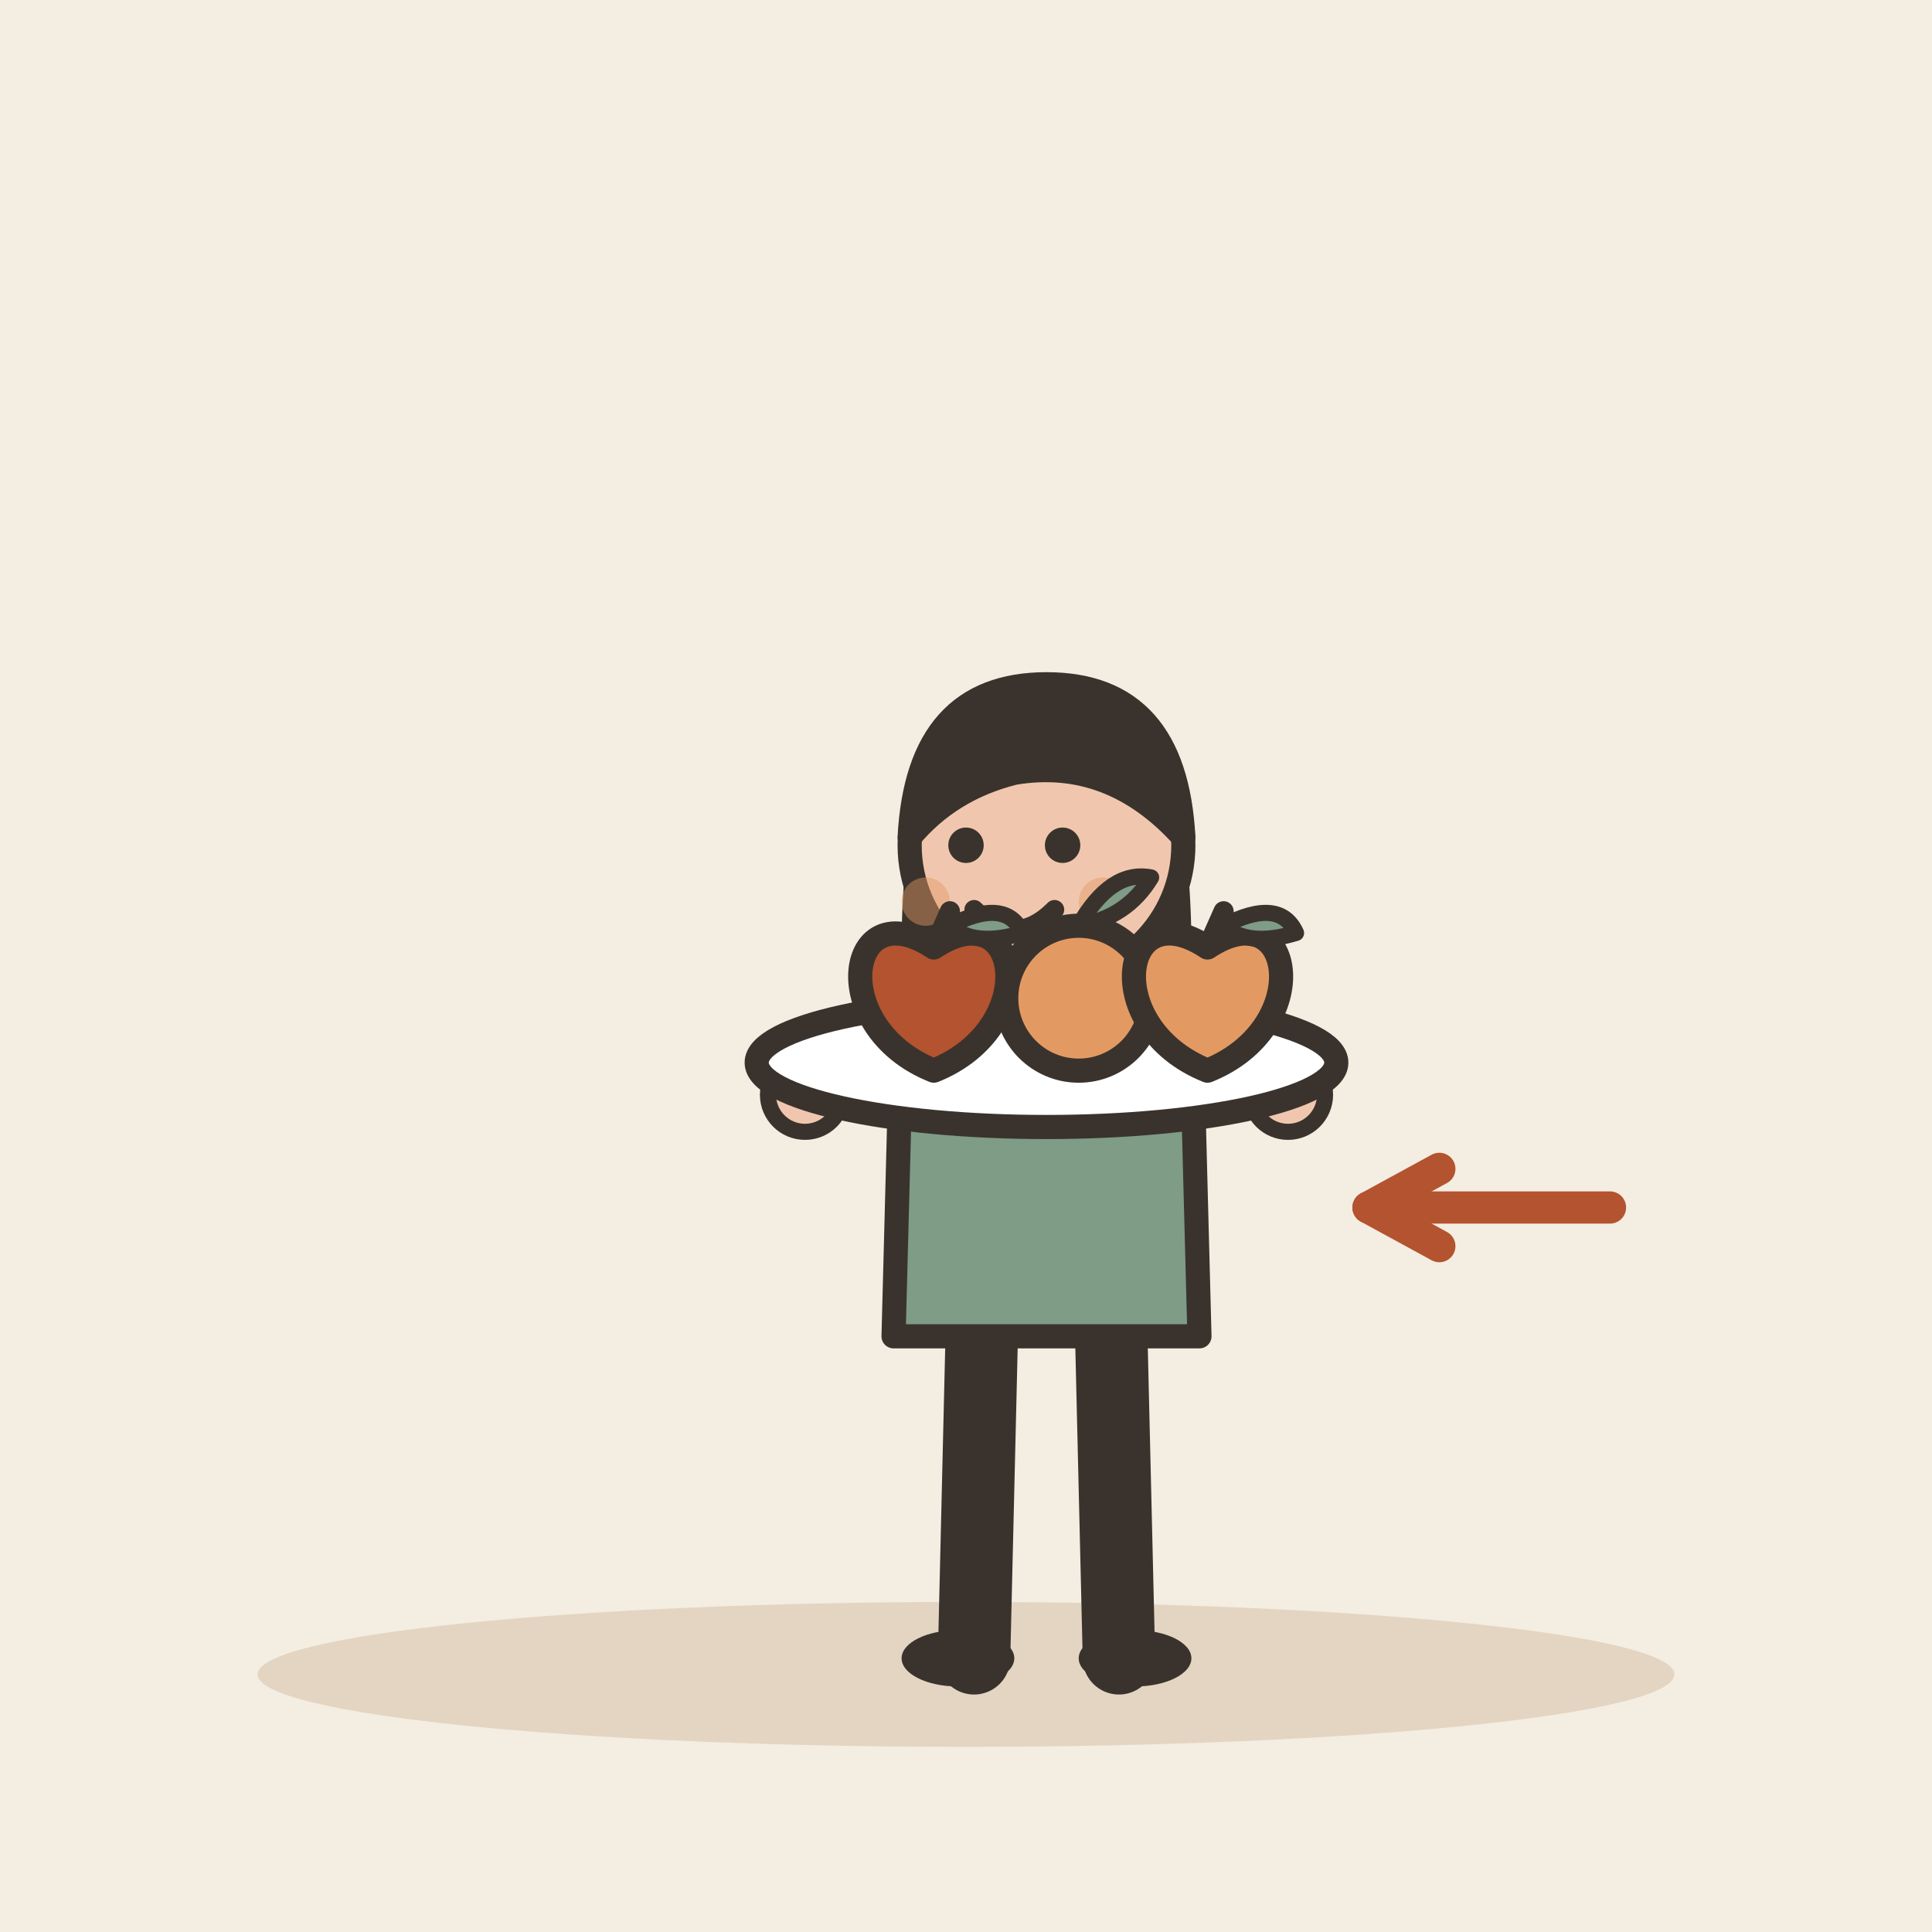
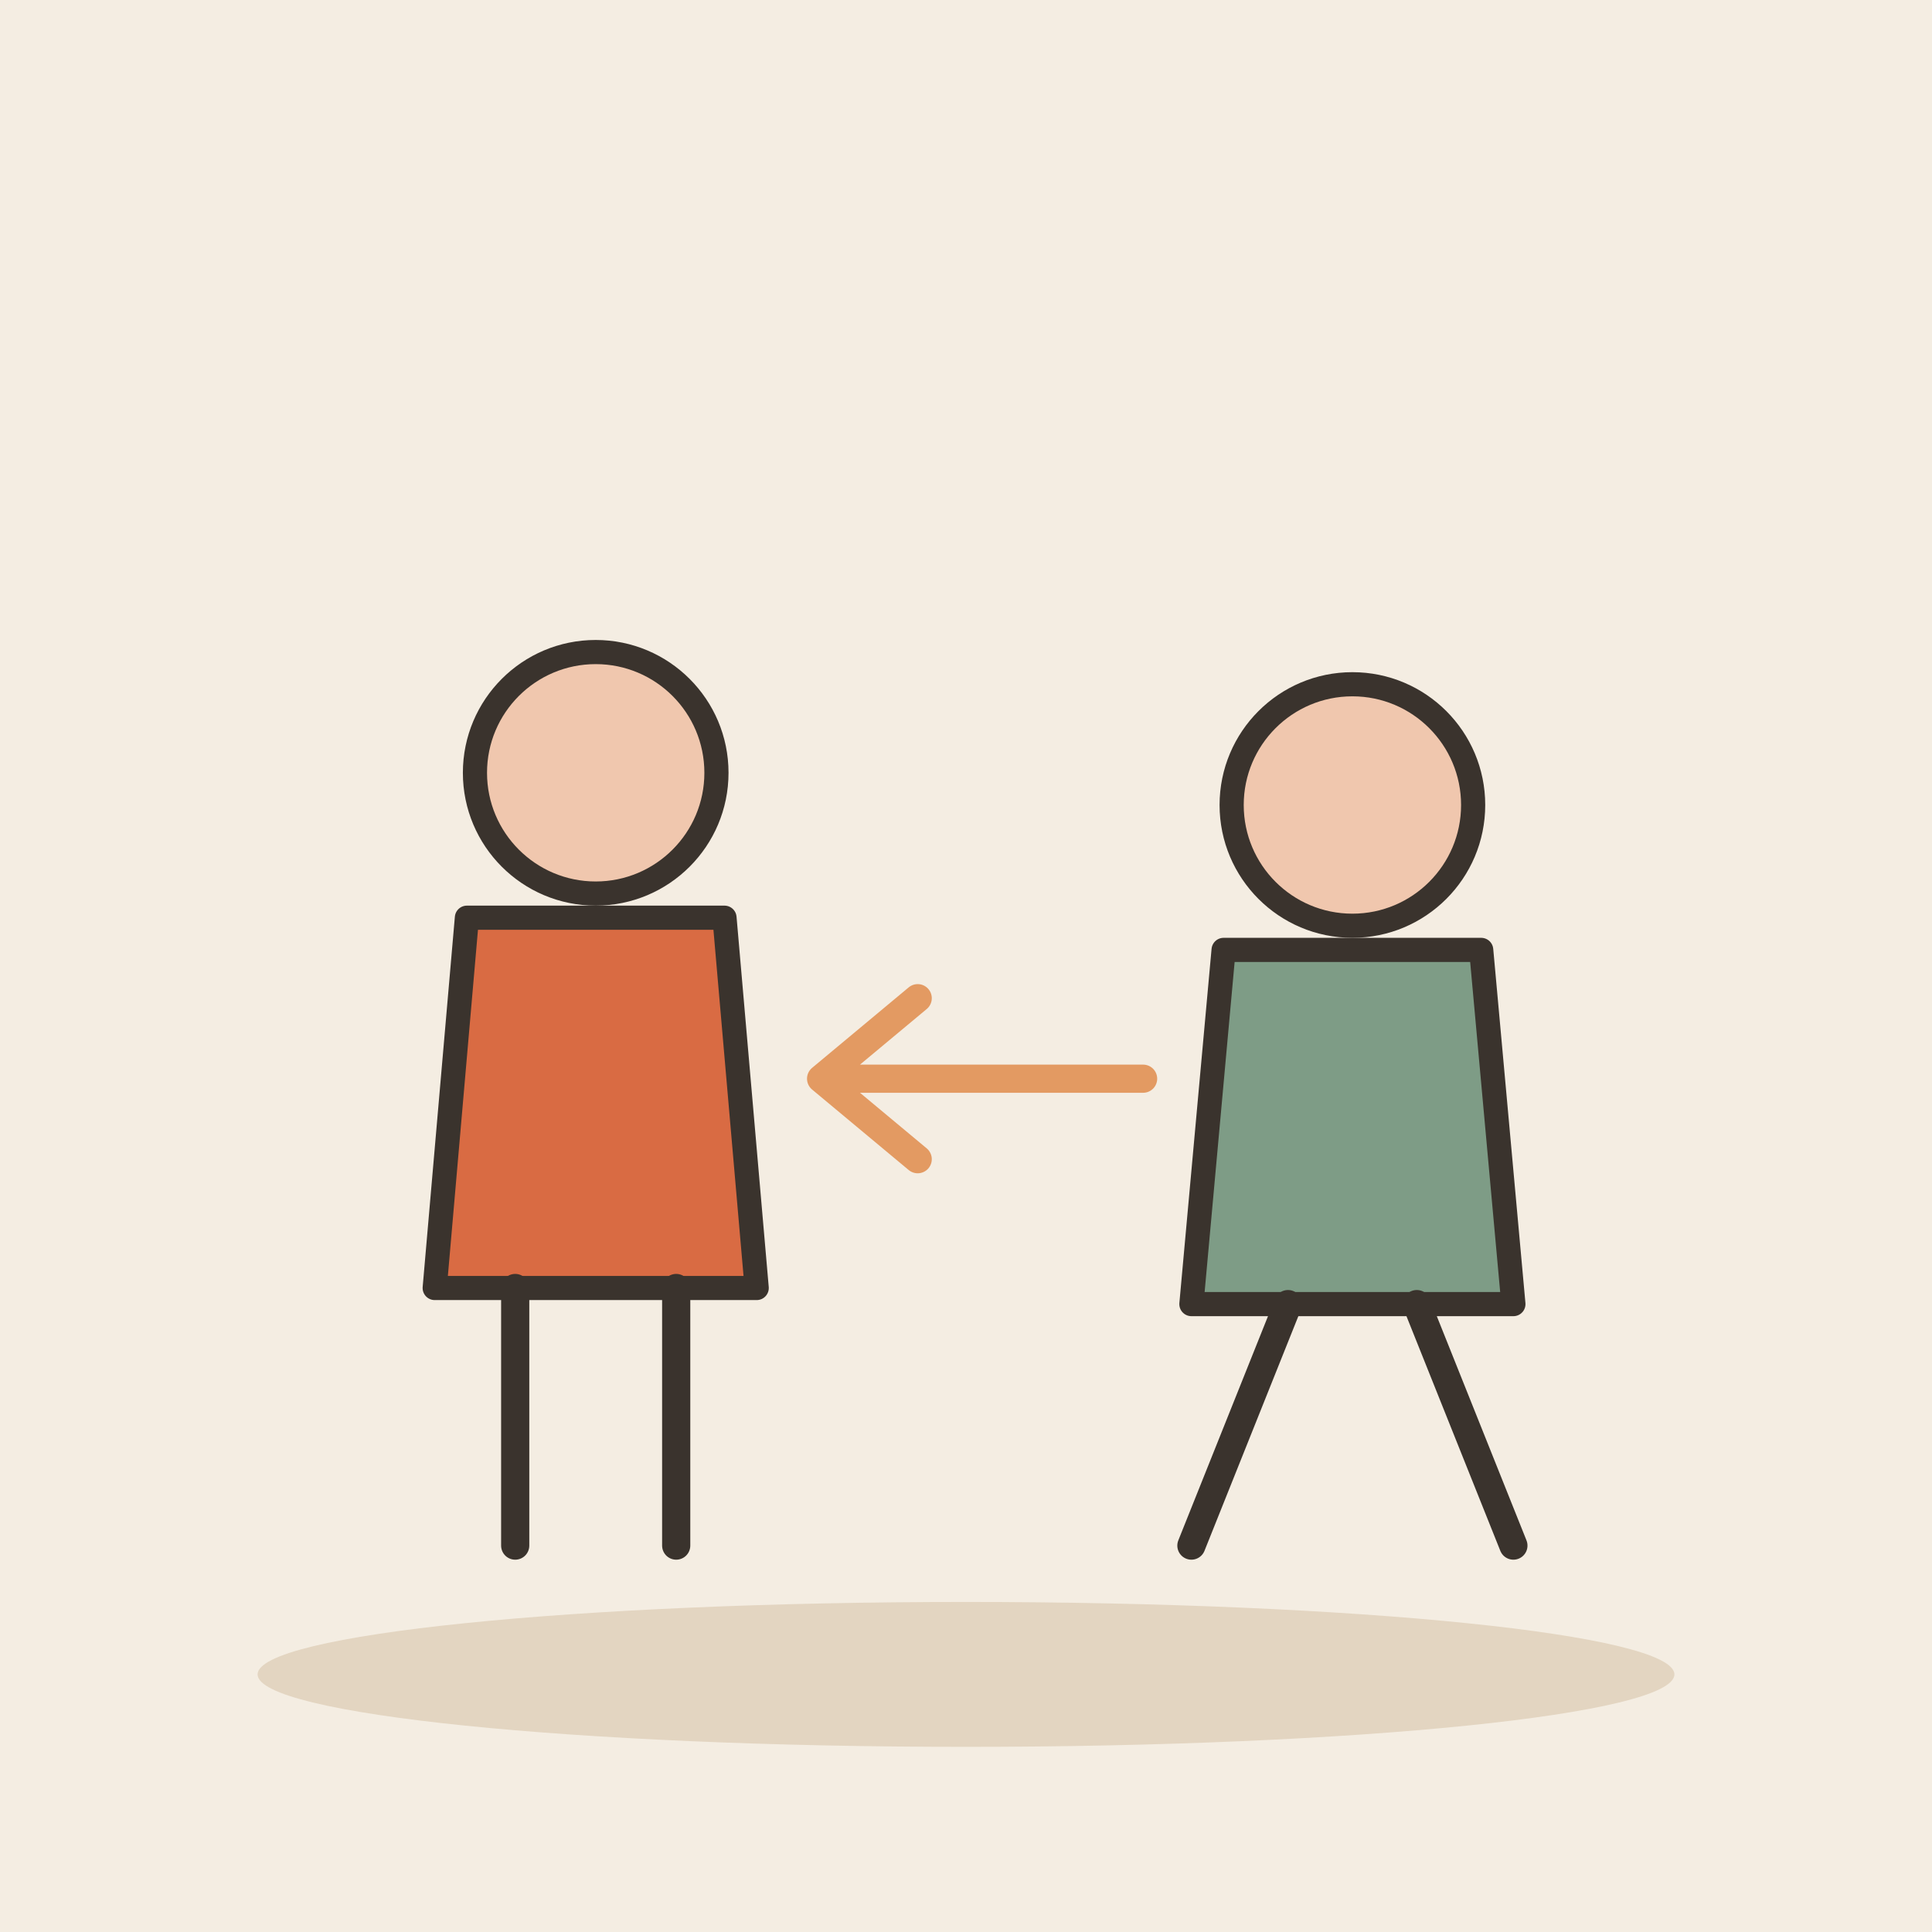
<svg xmlns="http://www.w3.org/2000/svg" viewBox="0 0 240 240" data-style="editorial">
  <rect width="240" height="240" fill="#F4EDE2" />
  <ellipse cx="120" cy="208" rx="88" ry="9" fill="#E3D5C1" />
-   <g transform="translate(130 206)">
-     <path d="M-8 -42L-9 0" stroke="#3A332D" stroke-width="9" stroke-linecap="round" fill="none" />
-     <path d="M8 -42L9 0" stroke="#3A332D" stroke-width="9" stroke-linecap="round" fill="none" />
-     <ellipse cx="-11" cy="0" rx="7" ry="3.5" fill="#3A332D" />
-     <ellipse cx="11" cy="0" rx="7" ry="3.5" fill="#3A332D" />
-     <path d="M-17 -104Q-20 -78 -14 -70L-6 -78L6 -78L14 -70Q20 -78 17 -104Z" fill="#3A332D" />
-     <path d="M-18 -78Q-18 -84 -10 -84L10 -84Q18 -84 18 -78L19 -40L-19 -40Z" fill="#7E9C86" stroke="#3A332D" stroke-width="3" stroke-linecap="round" stroke-linejoin="round" />
-     <path d="M-15 -76Q-26.5 -73 -30 -70" fill="none" stroke="#7E9C86" stroke-width="8" stroke-linecap="round" stroke-linejoin="round" />
-     <circle cx="-30" cy="-70" r="4.6" fill="#F0C7AE" stroke="#3A332D" stroke-linecap="round" stroke-linejoin="round" stroke-width="2" />
-     <path d="M15 -76Q26.5 -73 30 -70" fill="none" stroke="#7E9C86" stroke-width="8" stroke-linecap="round" stroke-linejoin="round" />
-     <circle cx="30" cy="-70" r="4.6" fill="#F0C7AE" stroke="#3A332D" stroke-linecap="round" stroke-linejoin="round" stroke-width="2" />
-     <path d="M0 -84L0 -88" stroke="#F0C7AE" stroke-width="8" stroke-linecap="round" fill="none" />
-     <circle cx="0" cy="-101" r="17" fill="#F0C7AE" stroke="#3A332D" stroke-width="3" stroke-linecap="round" stroke-linejoin="round" />
-     <path d="M-17 -102Q-16 -121 0 -121Q16 -121 17 -102Q8 -112 -4 -110Q-12 -108 -17 -102Z" fill="#3A332D" stroke="#3A332D" stroke-width="3" stroke-linecap="round" stroke-linejoin="round" />
-     <circle cx="-10" cy="-101" r="2.2" fill="#3A332D" />
-     <circle cx="2" cy="-101" r="2.2" fill="#3A332D" />
-     <path d="M-9 -93Q-4 -88 1 -93" fill="none" stroke="#3A332D" stroke-width="2.4" stroke-linecap="round" stroke-linejoin="round" />
-     <circle cx="-15" cy="-94" r="3" fill="#E39A62" opacity="0.45" />
-     <circle cx="7" cy="-94" r="3" fill="#E39A62" opacity="0.45" />
-     <g transform="translate(0 -74)">
-       <ellipse cx="0" cy="0" rx="36" ry="8" fill="#FFFFFF" stroke="#3A332D" stroke-width="3" stroke-linecap="round" stroke-linejoin="round" />
-       <g transform="translate(-14 -8)">
-         <path d="M0 -6.3C10.8 -13.5 13.5 3.6 0 9C-13.5 3.6 -10.8 -13.5 0 -6.3Z" fill="#B4532F" stroke="#3A332D" stroke-width="3" stroke-linecap="round" stroke-linejoin="round" />
-         <path d="M0 -6.3L2 -10.8" stroke="#3A332D" stroke-width="2.5" stroke-linecap="round" fill="none" />
-         <path d="M2 -9Q9 -12.6 11 -8.1Q5 -6.3 2 -9Z" fill="#7E9C86" stroke="#3A332D" stroke-width="2" stroke-linecap="round" stroke-linejoin="round" />
-       </g>
-       <g transform="translate(4 -8)">
-         <circle cx="0" cy="0" r="9" fill="#E39A62" stroke="#3A332D" stroke-width="3" stroke-linecap="round" stroke-linejoin="round" />
-         <path d="M0 -9Q4 -16 9 -15Q6 -10 0 -9" fill="#7E9C86" stroke="#3A332D" stroke-width="2" stroke-linecap="round" stroke-linejoin="round" />
-       </g>
-       <g transform="translate(20 -8)">
-         <path d="M0 -6.3C10.8 -13.5 13.5 3.6 0 9C-13.5 3.6 -10.8 -13.5 0 -6.3Z" fill="#E39A62" stroke="#3A332D" stroke-width="3" stroke-linecap="round" stroke-linejoin="round" />
-         <path d="M0 -6.3L2 -10.8" stroke="#3A332D" stroke-width="2.5" stroke-linecap="round" fill="none" />
-         <path d="M2 -9Q9 -12.6 11 -8.1Q5 -6.3 2 -9Z" fill="#7E9C86" stroke="#3A332D" stroke-width="2" stroke-linecap="round" stroke-linejoin="round" />
-       </g>
-     </g>
-   </g>
-   <path d="M200 150L170 150" stroke="#B4532F" stroke-width="4" stroke-linecap="round" fill="none" />
-   <path d="M178.8 145.2L170 150L178.8 154.8" fill="none" stroke="#B4532F" stroke-width="4" stroke-linecap="round" stroke-linejoin="round" />
+   <circle cx="74" cy="96" r="15" fill="#F0C7AE" stroke="#3A332D" stroke-width="3" />
+   <path d="M58 114 H90 L94 160 H54 Z" fill="#D96B43" stroke="#3A332D" stroke-width="3" stroke-linejoin="round" />
+   <path d="M64 160 V192 M84 160 V192" stroke="#3A332D" stroke-width="3.5" stroke-linecap="round" />
+   <circle cx="168" cy="100" r="15" fill="#F0C7AE" stroke="#3A332D" stroke-width="3" />
+   <path d="M152 118 H184 L188 162 H148 Z" fill="#7E9C86" stroke="#3A332D" stroke-width="3" stroke-linejoin="round" />
+   <path d="M160 162 L148 192 M176 162 L188 192" stroke="#3A332D" stroke-width="3.5" stroke-linecap="round" />
+   <path d="M142 134 H104 M114 124 L102 134 L114 144" fill="none" stroke="#E39A62" stroke-width="3.5" stroke-linecap="round" stroke-linejoin="round" />
</svg>
